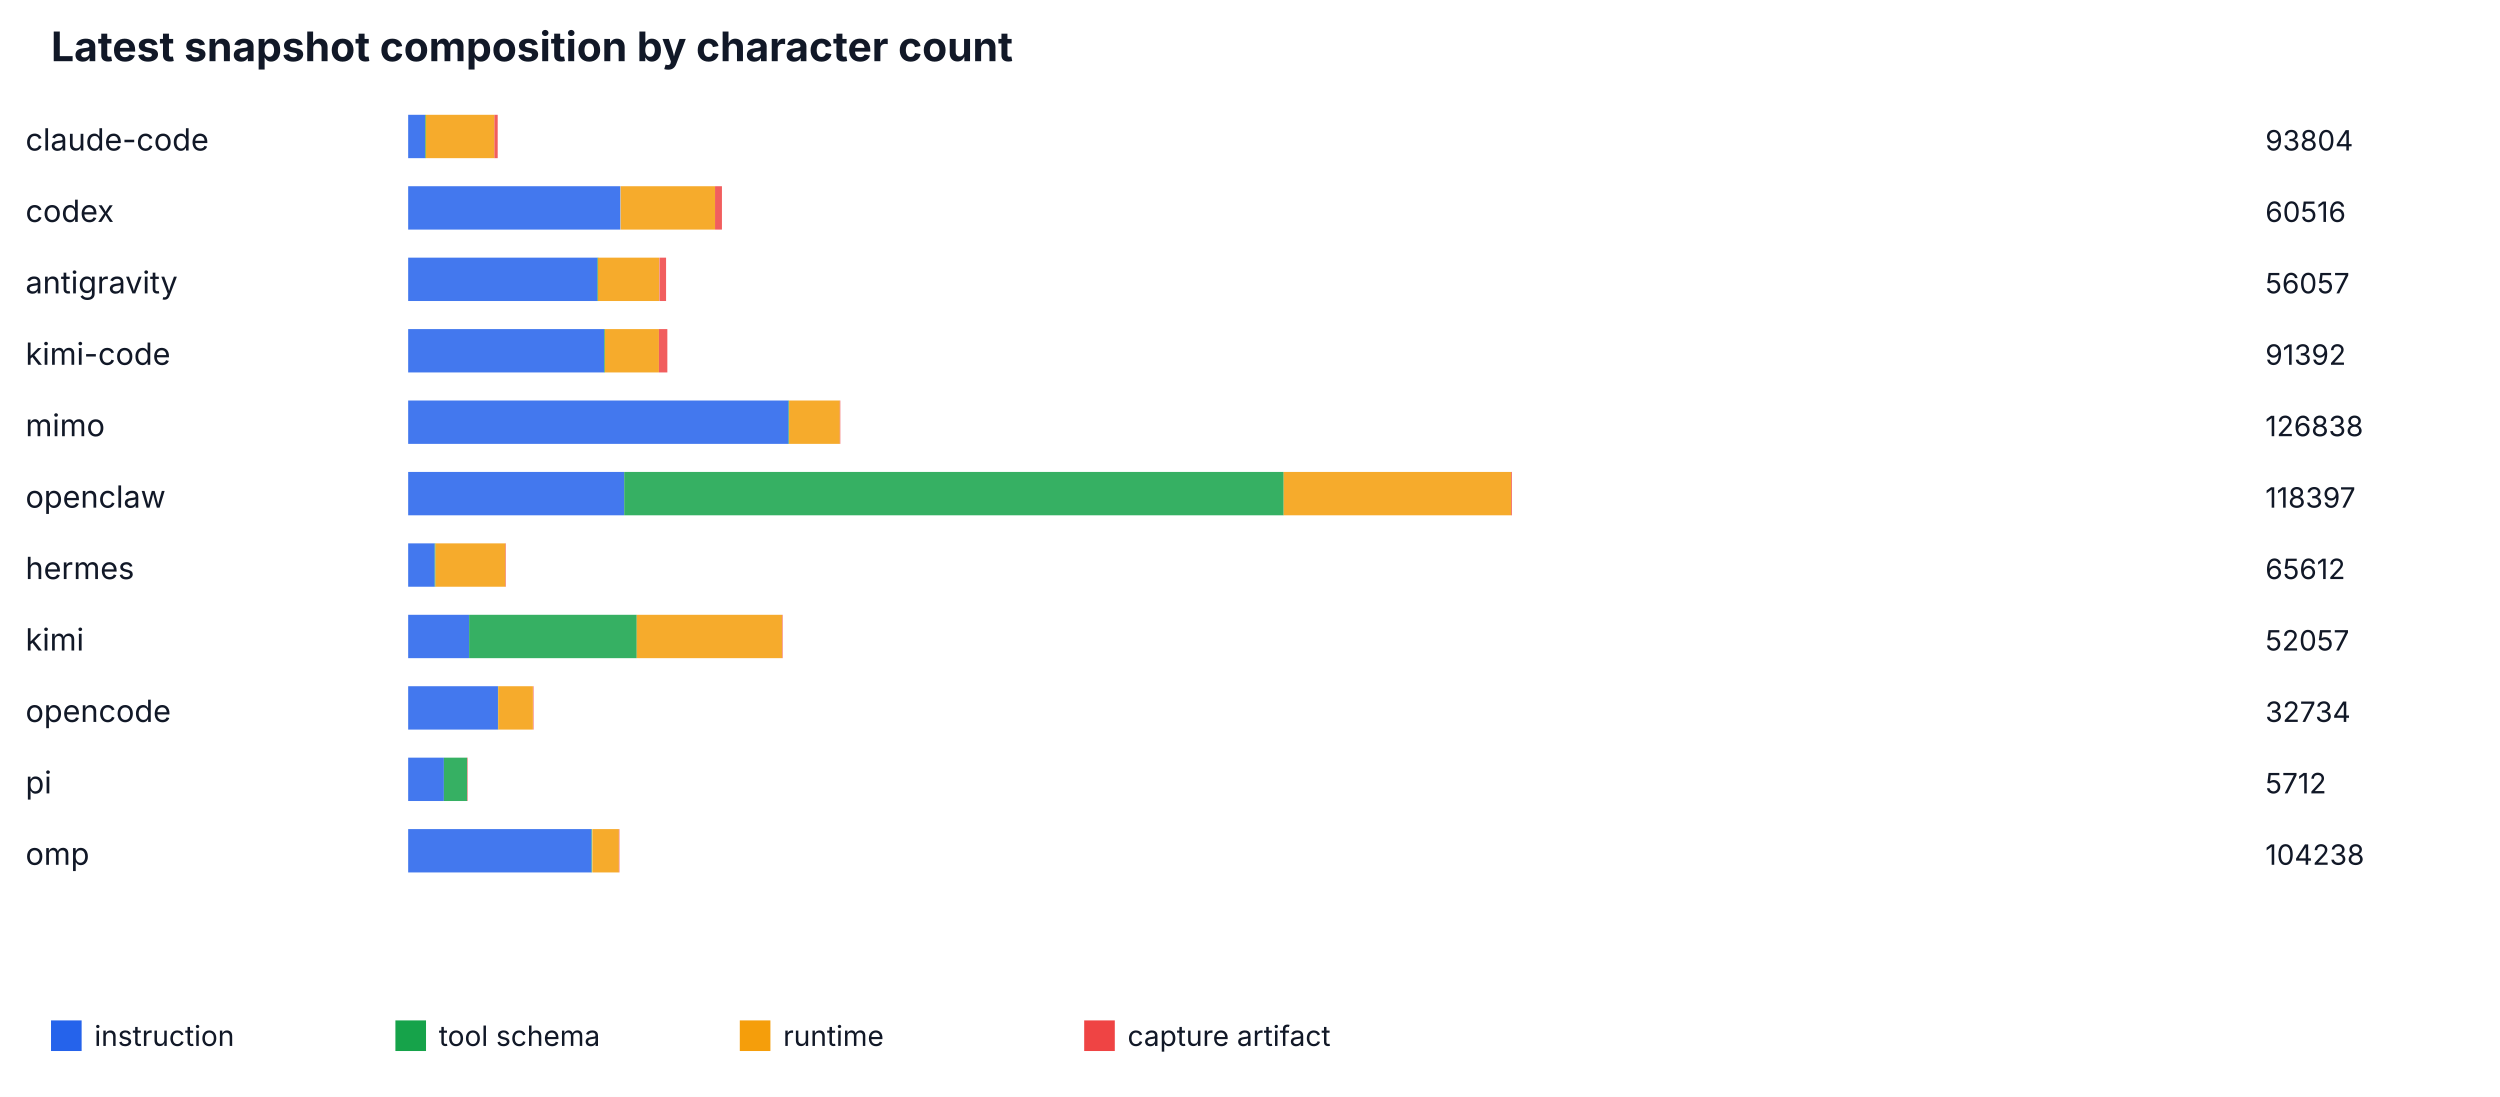
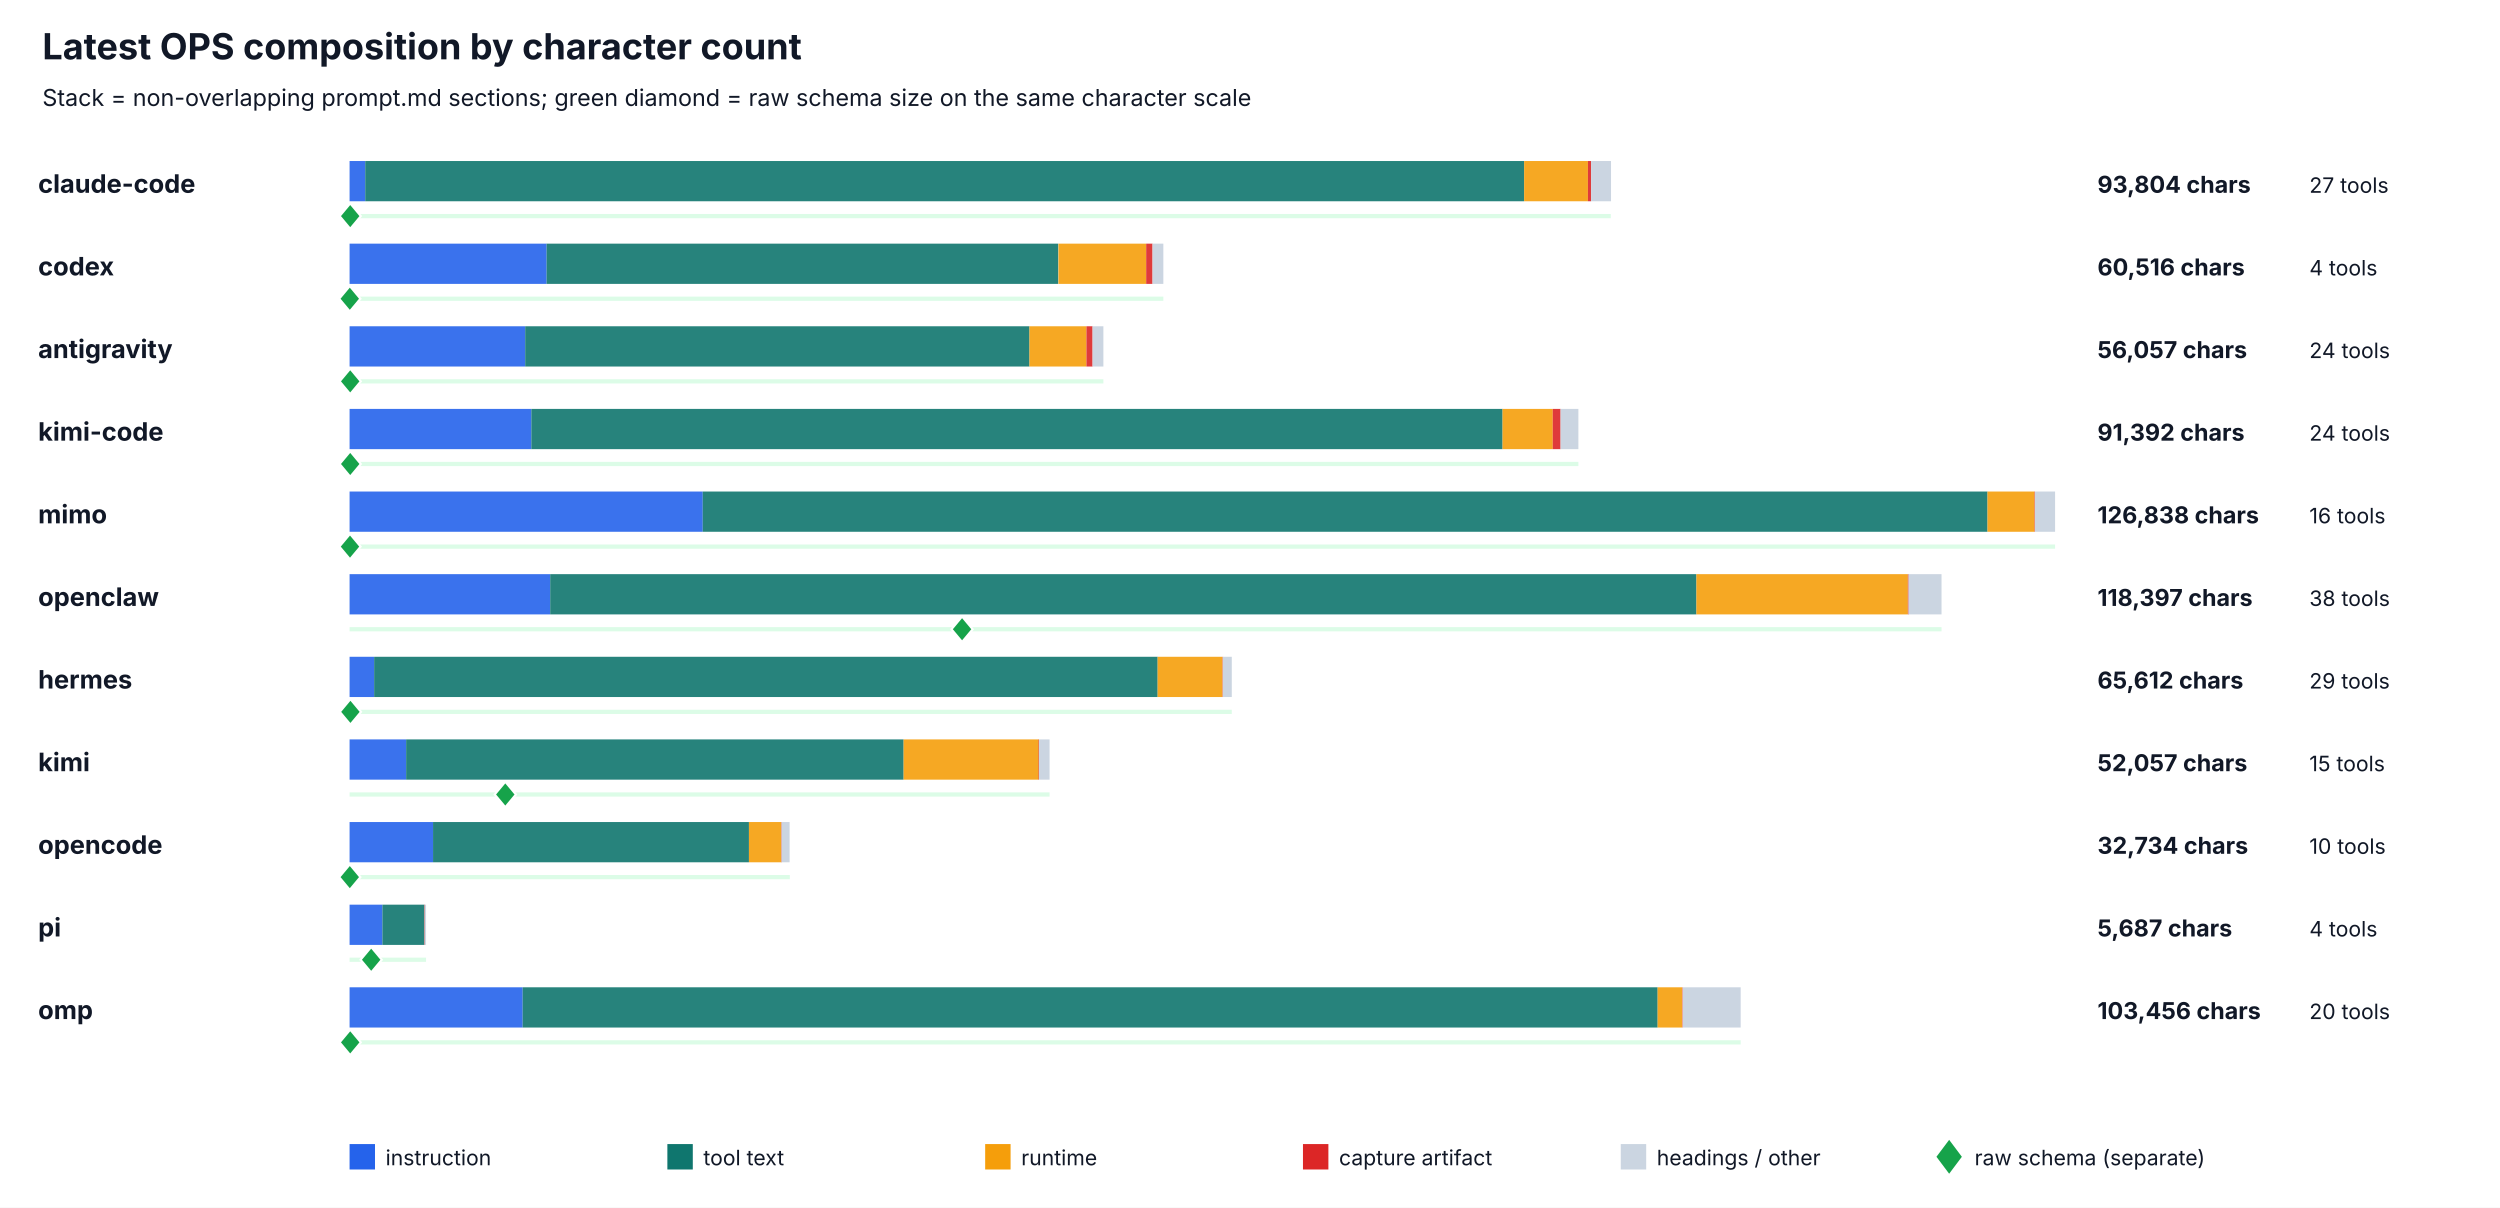
- <svg xmlns="http://www.w3.org/2000/svg" width="980" height="430" viewBox="0 0 980 430">
+ <svg xmlns="http://www.w3.org/2000/svg" width="1180" height="570" viewBox="0 0 1180 570">
  <rect width="100%" height="100%" fill="#ffffff" />
  <style>text{font-family:Inter,Arial,sans-serif;fill:#111827}</style>
-   <text x="20" y="24" font-size="16" font-weight="bold">Latest snapshot composition by character count</text>
-   <text x="10" y="59" font-size="12" font-weight="normal">claude-code</text>
-   <rect x="160.0" y="45" width="6.6" height="17" fill="#2563eb" opacity="0.86" />
-   <rect x="166.6" y="45" width="0.3" height="17" fill="#16a34a" opacity="0.86" />
-   <rect x="166.9" y="45" width="26.9" height="17" fill="#f59e0b" opacity="0.86" />
-   <rect x="193.8" y="45" width="1.3" height="17" fill="#ef4444" opacity="0.86" />
-   <text x="888" y="59" font-size="11" font-weight="normal">93804</text>
-   <text x="10" y="87" font-size="12" font-weight="normal">codex</text>
-   <rect x="160.0" y="73" width="83.2" height="17" fill="#2563eb" opacity="0.86" />
-   <rect x="243.2" y="73" width="0.0" height="17" fill="#16a34a" opacity="0.86" />
-   <rect x="243.3" y="73" width="37.0" height="17" fill="#f59e0b" opacity="0.86" />
-   <rect x="280.3" y="73" width="2.7" height="17" fill="#ef4444" opacity="0.86" />
-   <text x="888" y="87" font-size="11" font-weight="normal">60516</text>
-   <text x="10" y="115" font-size="12" font-weight="normal">antigravity</text>
-   <rect x="160.0" y="101" width="74.2" height="17" fill="#2563eb" opacity="0.86" />
-   <rect x="234.2" y="101" width="0.3" height="17" fill="#16a34a" opacity="0.86" />
-   <rect x="234.4" y="101" width="24.0" height="17" fill="#f59e0b" opacity="0.86" />
-   <rect x="258.5" y="101" width="2.6" height="17" fill="#ef4444" opacity="0.86" />
-   <text x="888" y="115" font-size="11" font-weight="normal">56057</text>
-   <text x="10" y="143" font-size="12" font-weight="normal">kimi-code</text>
-   <rect x="160.0" y="129" width="76.8" height="17" fill="#2563eb" opacity="0.86" />
-   <rect x="236.8" y="129" width="0.3" height="17" fill="#16a34a" opacity="0.86" />
-   <rect x="237.1" y="129" width="21.2" height="17" fill="#f59e0b" opacity="0.86" />
-   <rect x="258.3" y="129" width="3.3" height="17" fill="#ef4444" opacity="0.86" />
-   <text x="888" y="143" font-size="11" font-weight="normal">91392</text>
-   <text x="10" y="171" font-size="12" font-weight="normal">mimo</text>
-   <rect x="160.0" y="157" width="149.1" height="17" fill="#2563eb" opacity="0.86" />
-   <rect x="309.1" y="157" width="0.2" height="17" fill="#16a34a" opacity="0.86" />
-   <rect x="309.3" y="157" width="19.9" height="17" fill="#f59e0b" opacity="0.86" />
-   <rect x="329.2" y="157" width="0.2" height="17" fill="#ef4444" opacity="0.86" />
-   <text x="888" y="171" font-size="11" font-weight="normal">126838</text>
-   <text x="10" y="199" font-size="12" font-weight="normal">openclaw</text>
-   <rect x="160.0" y="185" width="84.7" height="17" fill="#2563eb" opacity="0.86" />
-   <rect x="244.7" y="185" width="258.5" height="17" fill="#16a34a" opacity="0.86" />
-   <rect x="503.2" y="185" width="89.2" height="17" fill="#f59e0b" opacity="0.86" />
-   <rect x="592.4" y="185" width="0.3" height="17" fill="#ef4444" opacity="0.86" />
-   <text x="888" y="199" font-size="11" font-weight="normal">118397</text>
-   <text x="10" y="227" font-size="12" font-weight="normal">hermes</text>
-   <rect x="160.0" y="213" width="10.4" height="17" fill="#2563eb" opacity="0.86" />
-   <rect x="170.4" y="213" width="0.3" height="17" fill="#16a34a" opacity="0.86" />
-   <rect x="170.7" y="213" width="27.4" height="17" fill="#f59e0b" opacity="0.86" />
-   <rect x="198.1" y="213" width="0.2" height="17" fill="#ef4444" opacity="0.86" />
-   <text x="888" y="227" font-size="11" font-weight="normal">65612</text>
-   <text x="10" y="255" font-size="12" font-weight="normal">kimi</text>
-   <rect x="160.0" y="241" width="23.9" height="17" fill="#2563eb" opacity="0.86" />
-   <rect x="183.9" y="241" width="65.7" height="17" fill="#16a34a" opacity="0.86" />
-   <rect x="249.6" y="241" width="57.0" height="17" fill="#f59e0b" opacity="0.86" />
-   <rect x="306.6" y="241" width="0.2" height="17" fill="#ef4444" opacity="0.86" />
-   <text x="888" y="255" font-size="11" font-weight="normal">52057</text>
-   <text x="10" y="283" font-size="12" font-weight="normal">opencode</text>
-   <rect x="160.0" y="269" width="35.2" height="17" fill="#2563eb" opacity="0.86" />
-   <rect x="195.2" y="269" width="0.1" height="17" fill="#16a34a" opacity="0.86" />
-   <rect x="195.3" y="269" width="13.6" height="17" fill="#f59e0b" opacity="0.86" />
-   <rect x="209.0" y="269" width="0.2" height="17" fill="#ef4444" opacity="0.86" />
-   <text x="888" y="283" font-size="11" font-weight="normal">32734</text>
-   <text x="10" y="311" font-size="12" font-weight="normal">pi</text>
-   <rect x="160.0" y="297" width="14.0" height="17" fill="#2563eb" opacity="0.86" />
-   <rect x="174.0" y="297" width="9.1" height="17" fill="#16a34a" opacity="0.86" />
-   <rect x="183.1" y="297" width="0.2" height="17" fill="#ef4444" opacity="0.86" />
-   <text x="888" y="311" font-size="11" font-weight="normal">5712</text>
-   <text x="10" y="339" font-size="12" font-weight="normal">omp</text>
-   <rect x="160.0" y="325" width="71.9" height="17" fill="#2563eb" opacity="0.86" />
-   <rect x="231.9" y="325" width="0.2" height="17" fill="#16a34a" opacity="0.86" />
-   <rect x="232.2" y="325" width="10.4" height="17" fill="#f59e0b" opacity="0.86" />
-   <rect x="242.6" y="325" width="0.2" height="17" fill="#ef4444" opacity="0.86" />
-   <text x="888" y="339" font-size="11" font-weight="normal">104238</text>
-   <rect x="20" y="400" width="12" height="12" fill="#2563eb" />
-   <text x="37" y="410" font-size="11" font-weight="normal">instruction</text>
-   <rect x="155" y="400" width="12" height="12" fill="#16a34a" />
-   <text x="172" y="410" font-size="11" font-weight="normal">tool schema</text>
-   <rect x="290" y="400" width="12" height="12" fill="#f59e0b" />
-   <text x="307" y="410" font-size="11" font-weight="normal">runtime</text>
-   <rect x="425" y="400" width="12" height="12" fill="#ef4444" />
-   <text x="442" y="410" font-size="11" font-weight="normal">capture artifact</text>
+   <text x="20" y="28" font-size="17" font-weight="bold">Latest OPS composition by character count</text>
+   <text x="20" y="50" font-size="11" font-weight="normal">Stack = non-overlapping prompt.md sections; green diamond = raw schema size on the same character scale</text>
+   <text x="18" y="91" font-size="12" font-weight="bold">claude-code</text>
+   <rect x="165.0" y="76" width="7.4" height="19" fill="#2563eb" opacity="0.9" />
+   <rect x="172.4" y="76" width="547.0" height="19" fill="#0f766e" opacity="0.9" />
+   <rect x="719.4" y="76" width="30.1" height="19" fill="#f59e0b" opacity="0.9" />
+   <rect x="749.5" y="76" width="1.5" height="19" fill="#dc2626" opacity="0.9" />
+   <rect x="751.0" y="76" width="9.4" height="19" fill="#cbd5e1" />
+   <line x1="165" y1="102" x2="760.3" y2="102" stroke="#dcfce7" stroke-width="2" />
+   <polygon points="165.3,96 170.3,102 165.3,108 160.3,102" fill="#16a34a" stroke="#ffffff" stroke-width="1" />
+   <text x="990" y="91" font-size="11" font-weight="bold">93,804 chars</text>
+   <text x="1090" y="91" font-size="10" font-weight="normal">27 tools</text>
+   <text x="18" y="130" font-size="12" font-weight="bold">codex</text>
+   <rect x="165.0" y="115" width="93.0" height="19" fill="#2563eb" opacity="0.9" />
+   <rect x="258.0" y="115" width="241.5" height="19" fill="#0f766e" opacity="0.9" />
+   <rect x="499.6" y="115" width="41.4" height="19" fill="#f59e0b" opacity="0.9" />
+   <rect x="541.0" y="115" width="3.0" height="19" fill="#dc2626" opacity="0.9" />
+   <rect x="544.0" y="115" width="5.1" height="19" fill="#cbd5e1" />
+   <line x1="165" y1="141" x2="549.1" y2="141" stroke="#dcfce7" stroke-width="2" />
+   <polygon points="165.1,135 170.1,141 165.1,147 160.1,141" fill="#16a34a" stroke="#ffffff" stroke-width="1" />
+   <text x="990" y="130" font-size="11" font-weight="bold">60,516 chars</text>
+   <text x="1090" y="130" font-size="10" font-weight="normal">4 tools</text>
+   <text x="18" y="169" font-size="12" font-weight="bold">antigravity</text>
+   <rect x="165.0" y="154" width="82.9" height="19" fill="#2563eb" opacity="0.9" />
+   <rect x="247.9" y="154" width="238.0" height="19" fill="#0f766e" opacity="0.9" />
+   <rect x="485.9" y="154" width="26.9" height="19" fill="#f59e0b" opacity="0.9" />
+   <rect x="512.8" y="154" width="2.9" height="19" fill="#dc2626" opacity="0.9" />
+   <rect x="515.7" y="154" width="5.1" height="19" fill="#cbd5e1" />
+   <line x1="165" y1="180" x2="520.8" y2="180" stroke="#dcfce7" stroke-width="2" />
+   <polygon points="165.3,174 170.3,180 165.3,186 160.3,180" fill="#16a34a" stroke="#ffffff" stroke-width="1" />
+   <text x="990" y="169" font-size="11" font-weight="bold">56,057 chars</text>
+   <text x="1090" y="169" font-size="10" font-weight="normal">24 tools</text>
+   <text x="18" y="208" font-size="12" font-weight="bold">kimi-code</text>
+   <rect x="165.0" y="193" width="85.8" height="19" fill="#2563eb" opacity="0.9" />
+   <rect x="250.8" y="193" width="458.4" height="19" fill="#0f766e" opacity="0.9" />
+   <rect x="709.2" y="193" width="23.7" height="19" fill="#f59e0b" opacity="0.9" />
+   <rect x="732.9" y="193" width="3.7" height="19" fill="#dc2626" opacity="0.9" />
+   <rect x="736.6" y="193" width="8.4" height="19" fill="#cbd5e1" />
+   <line x1="165" y1="219" x2="745.0" y2="219" stroke="#dcfce7" stroke-width="2" />
+   <polygon points="165.3,213 170.3,219 165.3,225 160.3,219" fill="#16a34a" stroke="#ffffff" stroke-width="1" />
+   <text x="990" y="208" font-size="11" font-weight="bold">91,392 chars</text>
+   <text x="1090" y="208" font-size="10" font-weight="normal">24 tools</text>
+   <text x="18" y="247" font-size="12" font-weight="bold">mimo</text>
+   <rect x="165.0" y="232" width="166.7" height="19" fill="#2563eb" opacity="0.9" />
+   <rect x="331.7" y="232" width="606.4" height="19" fill="#0f766e" opacity="0.9" />
+   <rect x="938.1" y="232" width="22.2" height="19" fill="#f59e0b" opacity="0.9" />
+   <rect x="960.3" y="232" width="0.2" height="19" fill="#dc2626" opacity="0.9" />
+   <rect x="960.5" y="232" width="9.5" height="19" fill="#cbd5e1" />
+   <line x1="165" y1="258" x2="970.0" y2="258" stroke="#dcfce7" stroke-width="2" />
+   <polygon points="165.2,252 170.2,258 165.2,264 160.2,258" fill="#16a34a" stroke="#ffffff" stroke-width="1" />
+   <text x="990" y="247" font-size="11" font-weight="bold">126,838 chars</text>
+   <text x="1090" y="247" font-size="10" font-weight="normal">16 tools</text>
+   <text x="18" y="286" font-size="12" font-weight="bold">openclaw</text>
+   <rect x="165.0" y="271" width="94.7" height="19" fill="#2563eb" opacity="0.9" />
+   <rect x="259.7" y="271" width="541.0" height="19" fill="#0f766e" opacity="0.9" />
+   <rect x="800.7" y="271" width="99.8" height="19" fill="#f59e0b" opacity="0.9" />
+   <rect x="900.5" y="271" width="0.4" height="19" fill="#dc2626" opacity="0.9" />
+   <rect x="900.8" y="271" width="15.6" height="19" fill="#cbd5e1" />
+   <line x1="165" y1="297" x2="916.4" y2="297" stroke="#dcfce7" stroke-width="2" />
+   <polygon points="454.1,291 459.1,297 454.1,303 449.1,297" fill="#16a34a" stroke="#ffffff" stroke-width="1" />
+   <text x="990" y="286" font-size="11" font-weight="bold">118,397 chars</text>
+   <text x="1090" y="286" font-size="10" font-weight="normal">38 tools</text>
+   <text x="18" y="325" font-size="12" font-weight="bold">hermes</text>
+   <rect x="165.0" y="310" width="11.6" height="19" fill="#2563eb" opacity="0.9" />
+   <rect x="176.6" y="310" width="369.8" height="19" fill="#0f766e" opacity="0.9" />
+   <rect x="546.4" y="310" width="30.6" height="19" fill="#f59e0b" opacity="0.9" />
+   <rect x="577.1" y="310" width="0.2" height="19" fill="#dc2626" opacity="0.9" />
+   <rect x="577.2" y="310" width="4.2" height="19" fill="#cbd5e1" />
+   <line x1="165" y1="336" x2="581.4" y2="336" stroke="#dcfce7" stroke-width="2" />
+   <polygon points="165.4,330 170.4,336 165.4,342 160.4,336" fill="#16a34a" stroke="#ffffff" stroke-width="1" />
+   <text x="990" y="325" font-size="11" font-weight="bold">65,612 chars</text>
+   <text x="1090" y="325" font-size="10" font-weight="normal">29 tools</text>
+   <text x="18" y="364" font-size="12" font-weight="bold">kimi</text>
+   <rect x="165.0" y="349" width="26.7" height="19" fill="#2563eb" opacity="0.9" />
+   <rect x="191.7" y="349" width="234.8" height="19" fill="#0f766e" opacity="0.9" />
+   <rect x="426.5" y="349" width="63.8" height="19" fill="#f59e0b" opacity="0.9" />
+   <rect x="490.2" y="349" width="0.2" height="19" fill="#dc2626" opacity="0.9" />
+   <rect x="490.4" y="349" width="5.0" height="19" fill="#cbd5e1" />
+   <line x1="165" y1="375" x2="495.4" y2="375" stroke="#dcfce7" stroke-width="2" />
+   <polygon points="238.5,369 243.5,375 238.5,381 233.5,375" fill="#16a34a" stroke="#ffffff" stroke-width="1" />
+   <text x="990" y="364" font-size="11" font-weight="bold">52,057 chars</text>
+   <text x="1090" y="364" font-size="10" font-weight="normal">15 tools</text>
+   <text x="18" y="403" font-size="12" font-weight="bold">opencode</text>
+   <rect x="165.0" y="388" width="39.4" height="19" fill="#2563eb" opacity="0.9" />
+   <rect x="204.4" y="388" width="149.1" height="19" fill="#0f766e" opacity="0.9" />
+   <rect x="353.5" y="388" width="15.3" height="19" fill="#f59e0b" opacity="0.9" />
+   <rect x="368.7" y="388" width="0.2" height="19" fill="#dc2626" opacity="0.9" />
+   <rect x="368.9" y="388" width="3.8" height="19" fill="#cbd5e1" />
+   <line x1="165" y1="414" x2="372.8" y2="414" stroke="#dcfce7" stroke-width="2" />
+   <polygon points="165.1,408 170.1,414 165.1,420 160.1,414" fill="#16a34a" stroke="#ffffff" stroke-width="1" />
+   <text x="990" y="403" font-size="11" font-weight="bold">32,734 chars</text>
+   <text x="1090" y="403" font-size="10" font-weight="normal">10 tools</text>
+   <text x="18" y="442" font-size="12" font-weight="bold">pi</text>
+   <rect x="165.0" y="427" width="15.5" height="19" fill="#2563eb" opacity="0.9" />
+   <rect x="180.5" y="427" width="19.8" height="19" fill="#0f766e" opacity="0.9" />
+   <rect x="200.3" y="427" width="0.2" height="19" fill="#dc2626" opacity="0.9" />
+   <rect x="200.5" y="427" width="0.6" height="19" fill="#cbd5e1" />
+   <line x1="165" y1="453" x2="201.1" y2="453" stroke="#dcfce7" stroke-width="2" />
+   <polygon points="175.2,447 180.2,453 175.2,459 170.2,453" fill="#16a34a" stroke="#ffffff" stroke-width="1" />
+   <text x="990" y="442" font-size="11" font-weight="bold">5,687 chars</text>
+   <text x="1090" y="442" font-size="10" font-weight="normal">4 tools</text>
+   <text x="18" y="481" font-size="12" font-weight="bold">omp</text>
+   <rect x="165.0" y="466" width="81.7" height="19" fill="#2563eb" opacity="0.9" />
+   <rect x="246.7" y="466" width="535.7" height="19" fill="#0f766e" opacity="0.9" />
+   <rect x="782.4" y="466" width="11.6" height="19" fill="#f59e0b" opacity="0.9" />
+   <rect x="794.1" y="466" width="0.2" height="19" fill="#dc2626" opacity="0.9" />
+   <rect x="794.3" y="466" width="27.3" height="19" fill="#cbd5e1" />
+   <line x1="165" y1="492" x2="821.6" y2="492" stroke="#dcfce7" stroke-width="2" />
+   <polygon points="165.3,486 170.3,492 165.3,498 160.3,492" fill="#16a34a" stroke="#ffffff" stroke-width="1" />
+   <text x="990" y="481" font-size="11" font-weight="bold">103,456 chars</text>
+   <text x="1090" y="481" font-size="10" font-weight="normal">20 tools</text>
+   <rect x="165" y="540" width="12" height="12" fill="#2563eb" />
+   <text x="182" y="550" font-size="10" font-weight="normal">instruction</text>
+   <rect x="315" y="540" width="12" height="12" fill="#0f766e" />
+   <text x="332" y="550" font-size="10" font-weight="normal">tool text</text>
+   <rect x="465" y="540" width="12" height="12" fill="#f59e0b" />
+   <text x="482" y="550" font-size="10" font-weight="normal">runtime</text>
+   <rect x="615" y="540" width="12" height="12" fill="#dc2626" />
+   <text x="632" y="550" font-size="10" font-weight="normal">capture artifact</text>
+   <rect x="765" y="540" width="12" height="12" fill="#cbd5e1" />
+   <text x="782" y="550" font-size="10" font-weight="normal">headings / other</text>
+   <polygon points="920,538 926,546 920,554 914,546" fill="#16a34a" />
+   <text x="932" y="550" font-size="10" font-weight="normal">raw schema (separate)</text>
</svg>
